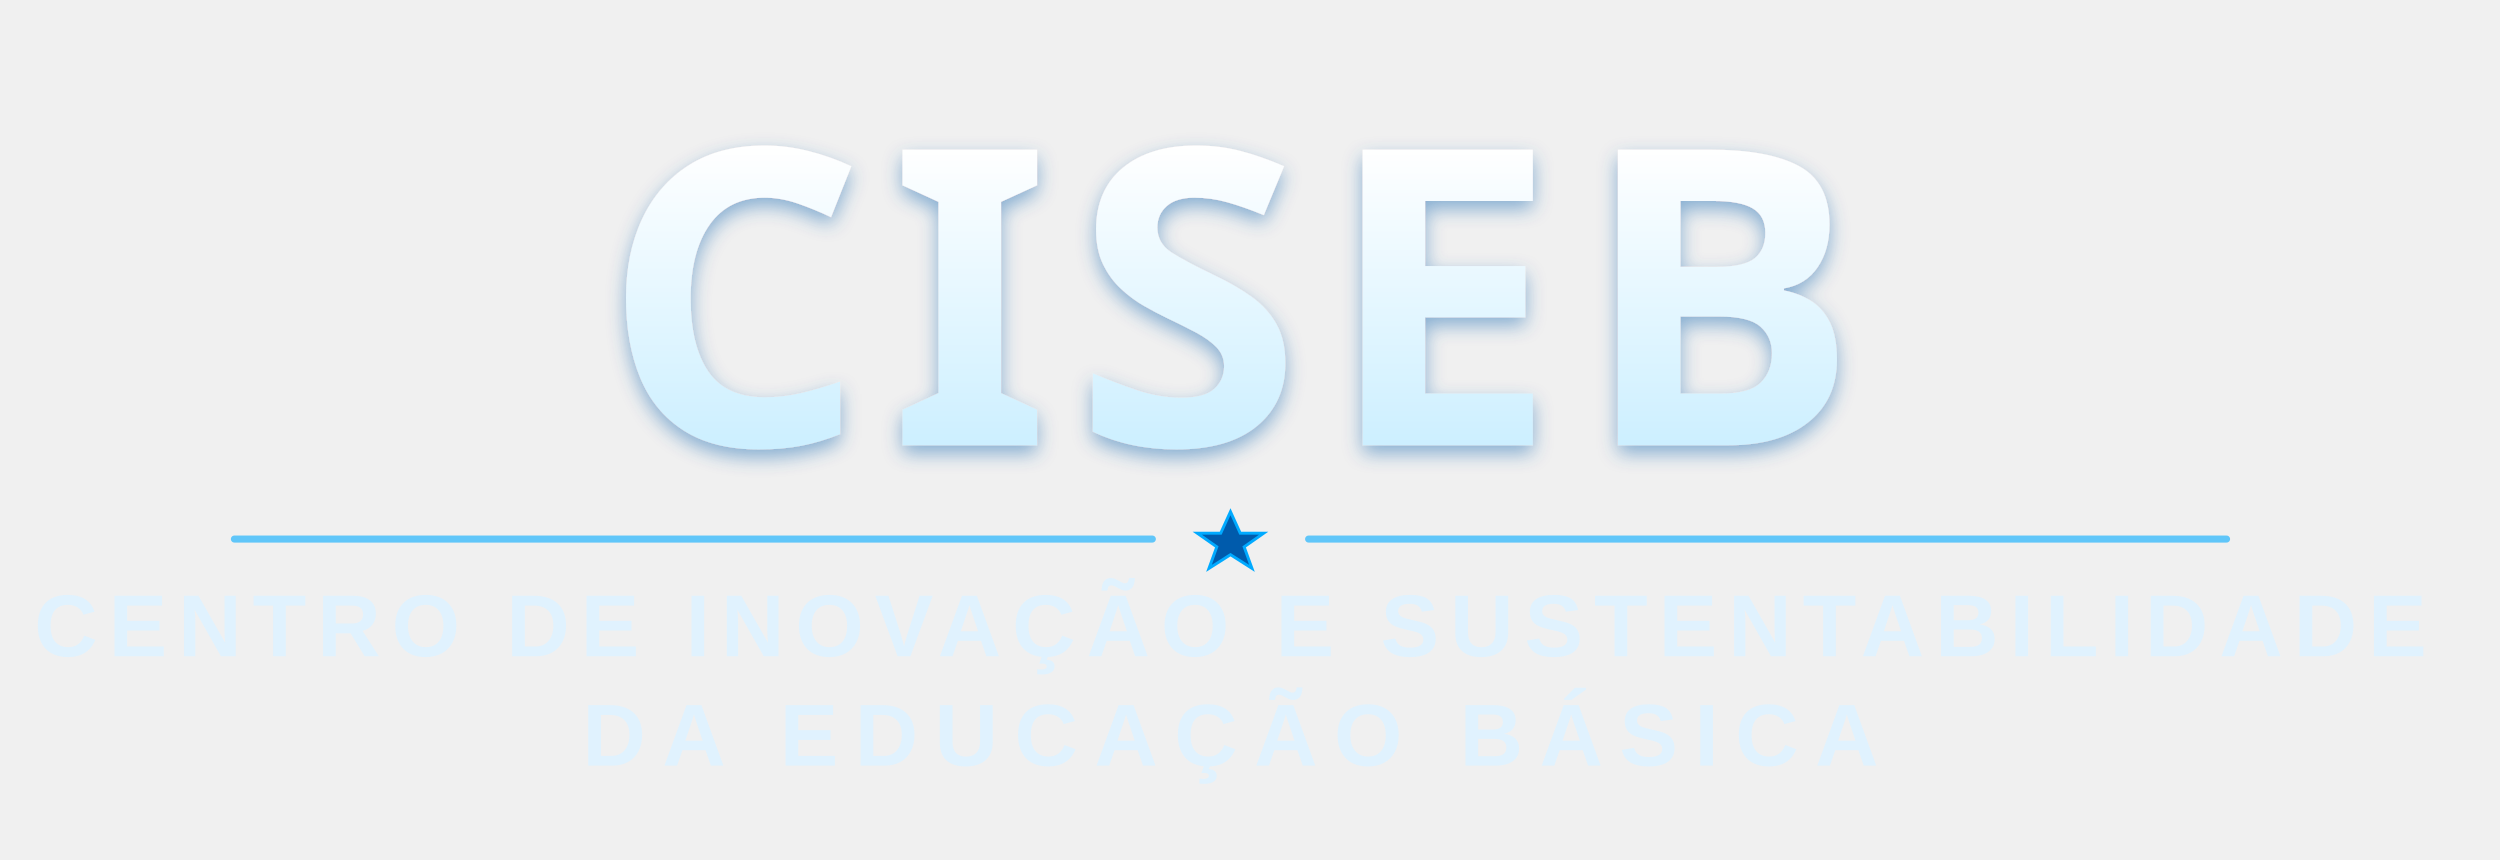
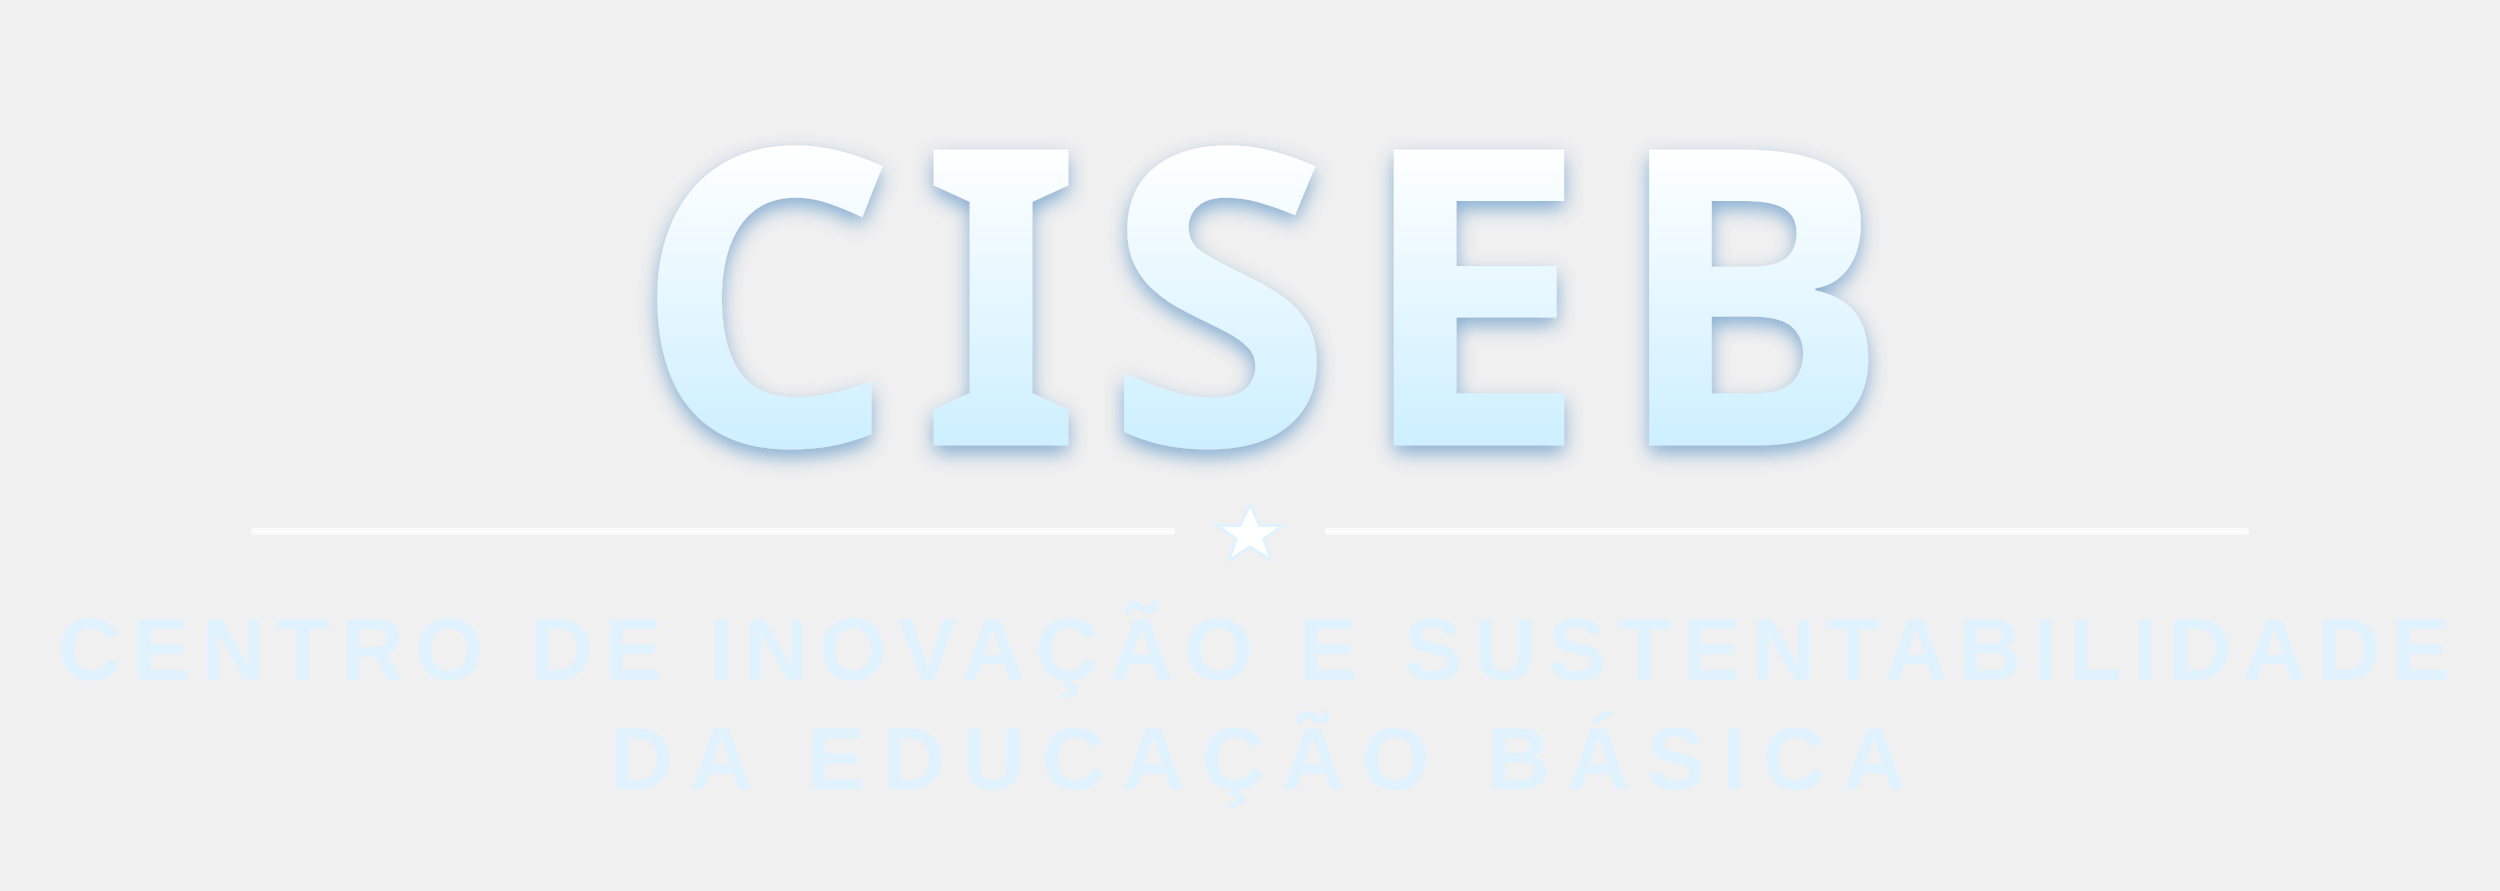
- <svg xmlns="http://www.w3.org/2000/svg" viewBox="0 0 640 220" fill="none" aria-label="Logo CISEB Oficial - Versão Clara">
+ <svg xmlns="http://www.w3.org/2000/svg" viewBox="0 0 640 228" fill="none" aria-label="Logo CISEB Oficial - Versão Clara">
  <defs>
    <filter id="cisebLogoGlow_light" x="-10%" y="-10%" width="120%" height="120%">
      <feDropShadow dx="0" dy="2" stdDeviation="2.5" flood-color="#005BAC" flood-opacity="0.45" />
    </filter>
    <linearGradient id="cisebTextGrad_light" x1="0%" y1="0%" x2="0%" y2="100%">
      <stop offset="0%" stop-color="#FFFFFF" />
      <stop offset="100%" stop-color="#CCEFFF" />
    </linearGradient>
  </defs>
  <g filter="url(#cisebLogoGlow_light)">
-     <text x="315" y="114" text-anchor="middle" fill="url(#cisebTextGrad_light)" font-family="'Brigends Expanded', 'Brigends', 'Syne', 'Orbitron', 'Montserrat', sans-serif" font-size="106" font-weight="900" letter-spacing="6">CISEB</text>
+     <text x="323" y="114" text-anchor="middle" fill="url(#cisebTextGrad_light)" font-family="'Brigends Expanded', 'Brigends', 'Syne', 'Orbitron', 'Montserrat', sans-serif" font-size="106" font-weight="900" letter-spacing="6">CISEB</text>
  </g>
-   <g transform="translate(0, 138)">
-     <line x1="60" y1="0" x2="295" y2="0" stroke="rgba(0, 170, 255, 0.6)" stroke-width="1.8" stroke-linecap="round" />
-     <polygon points="315,-7 317.5,-1.5 323.5,-1.5 318.5,2 320.5,7.5 315,4 309.5,7.5 311.5,2 306.5,-1.5 312.5,-1.5" fill="#005BAC" stroke="#00AAFF" stroke-width="0.75" />
-     <line x1="335" y1="0" x2="570" y2="0" stroke="rgba(0, 170, 255, 0.6)" stroke-width="1.8" stroke-linecap="round" />
+   <g transform="translate(0, 136)">
+     <line x1="65" y1="0" x2="300" y2="0" stroke="rgba(255, 255, 255, 0.75)" stroke-width="1.8" stroke-linecap="round" />
+     <polygon points="320,-7 322.5,-1.5 328.5,-1.5 323.5,2 325.5,7.5 320,4 314.5,7.5 316.5,2 311.5,-1.5 317.5,-1.5" fill="#FFFFFF" stroke="#E0F2FE" stroke-width="0.75" />
+     <line x1="340" y1="0" x2="575" y2="0" stroke="rgba(255, 255, 255, 0.75)" stroke-width="1.8" stroke-linecap="round" />
  </g>
-   <text x="315" y="168" text-anchor="middle" fill="#E0F2FE" font-family="'Arial', 'Helvetica', sans-serif" font-size="22.5" font-weight="700" letter-spacing="2.8">CENTRO DE INOVAÇÃO E SUSTENTABILIDADE</text>
-   <text x="315" y="196" text-anchor="middle" fill="#E0F2FE" font-family="'Arial', 'Helvetica', sans-serif" font-size="22.5" font-weight="700" letter-spacing="4.2">DA EDUCAÇÃO BÁSICA</text>
+   <text x="321" y="174" text-anchor="middle" fill="#E0F2FE" font-family="'Arial', 'Helvetica', sans-serif" font-size="22.5" font-weight="700" letter-spacing="2.8">CENTRO DE INOVAÇÃO E SUSTENTABILIDADE</text>
+   <text x="322" y="202" text-anchor="middle" fill="#E0F2FE" font-family="'Arial', 'Helvetica', sans-serif" font-size="22.5" font-weight="700" letter-spacing="4.2">DA EDUCAÇÃO BÁSICA</text>
</svg>
